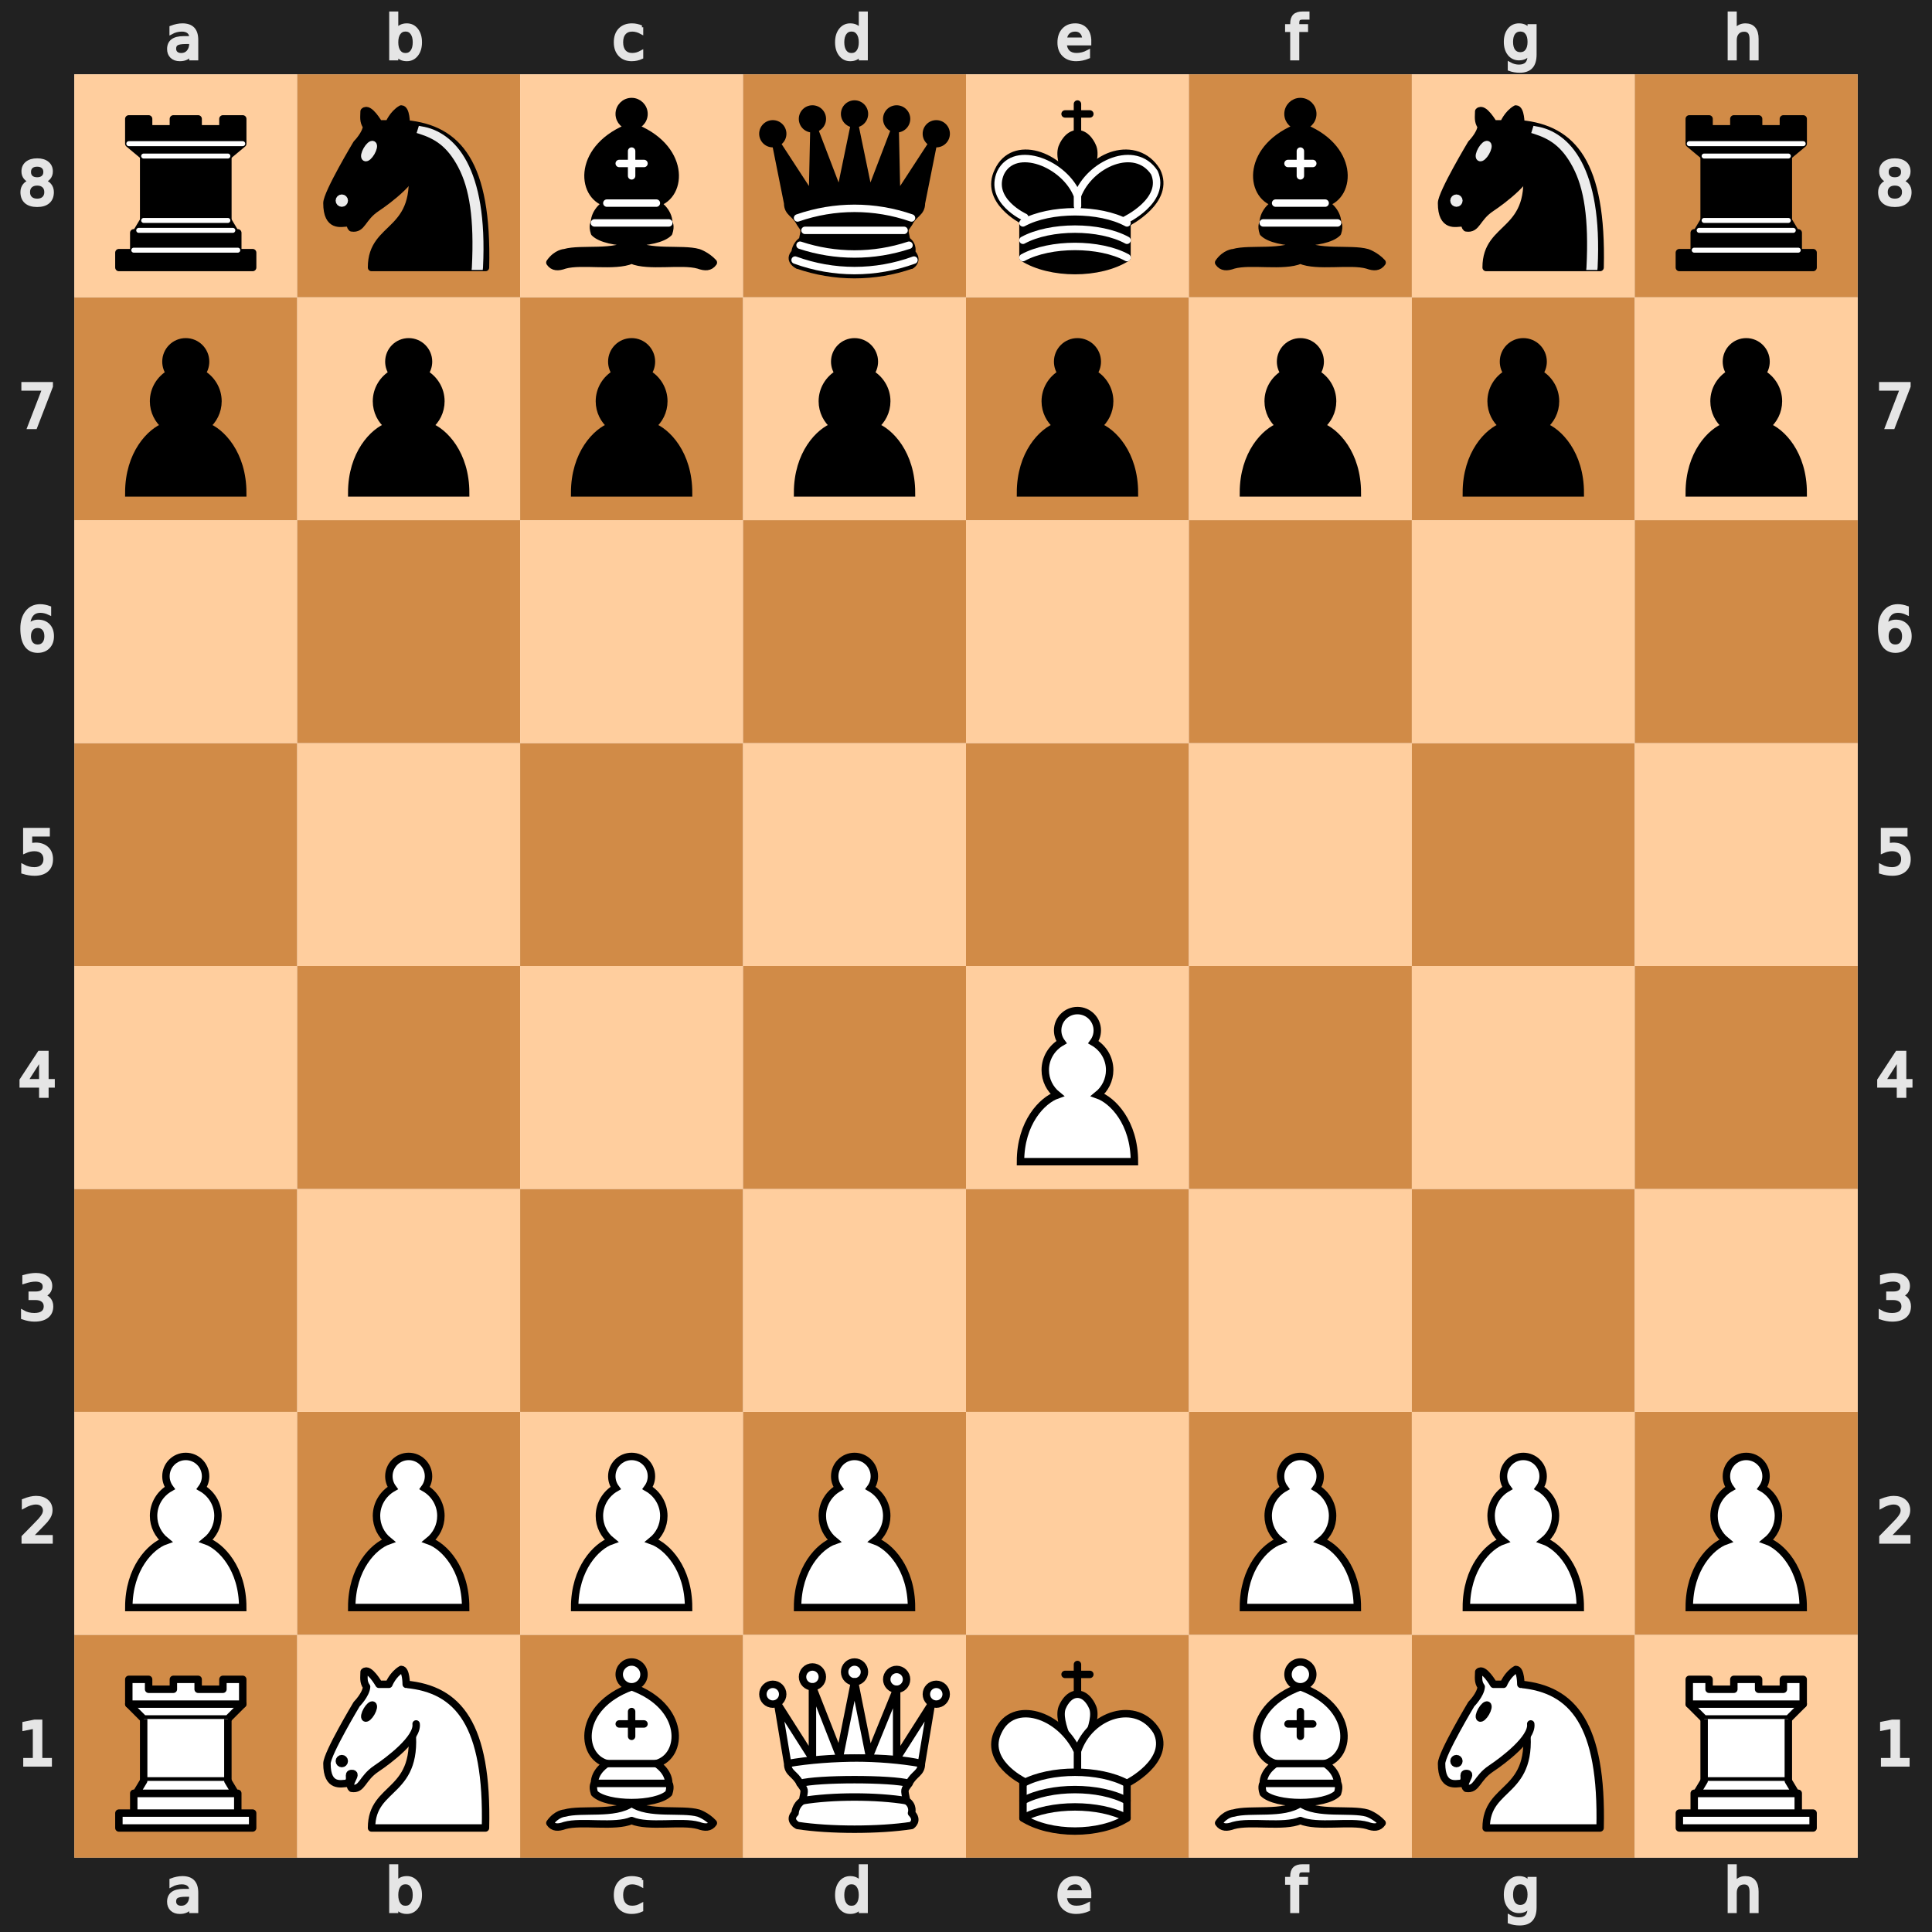
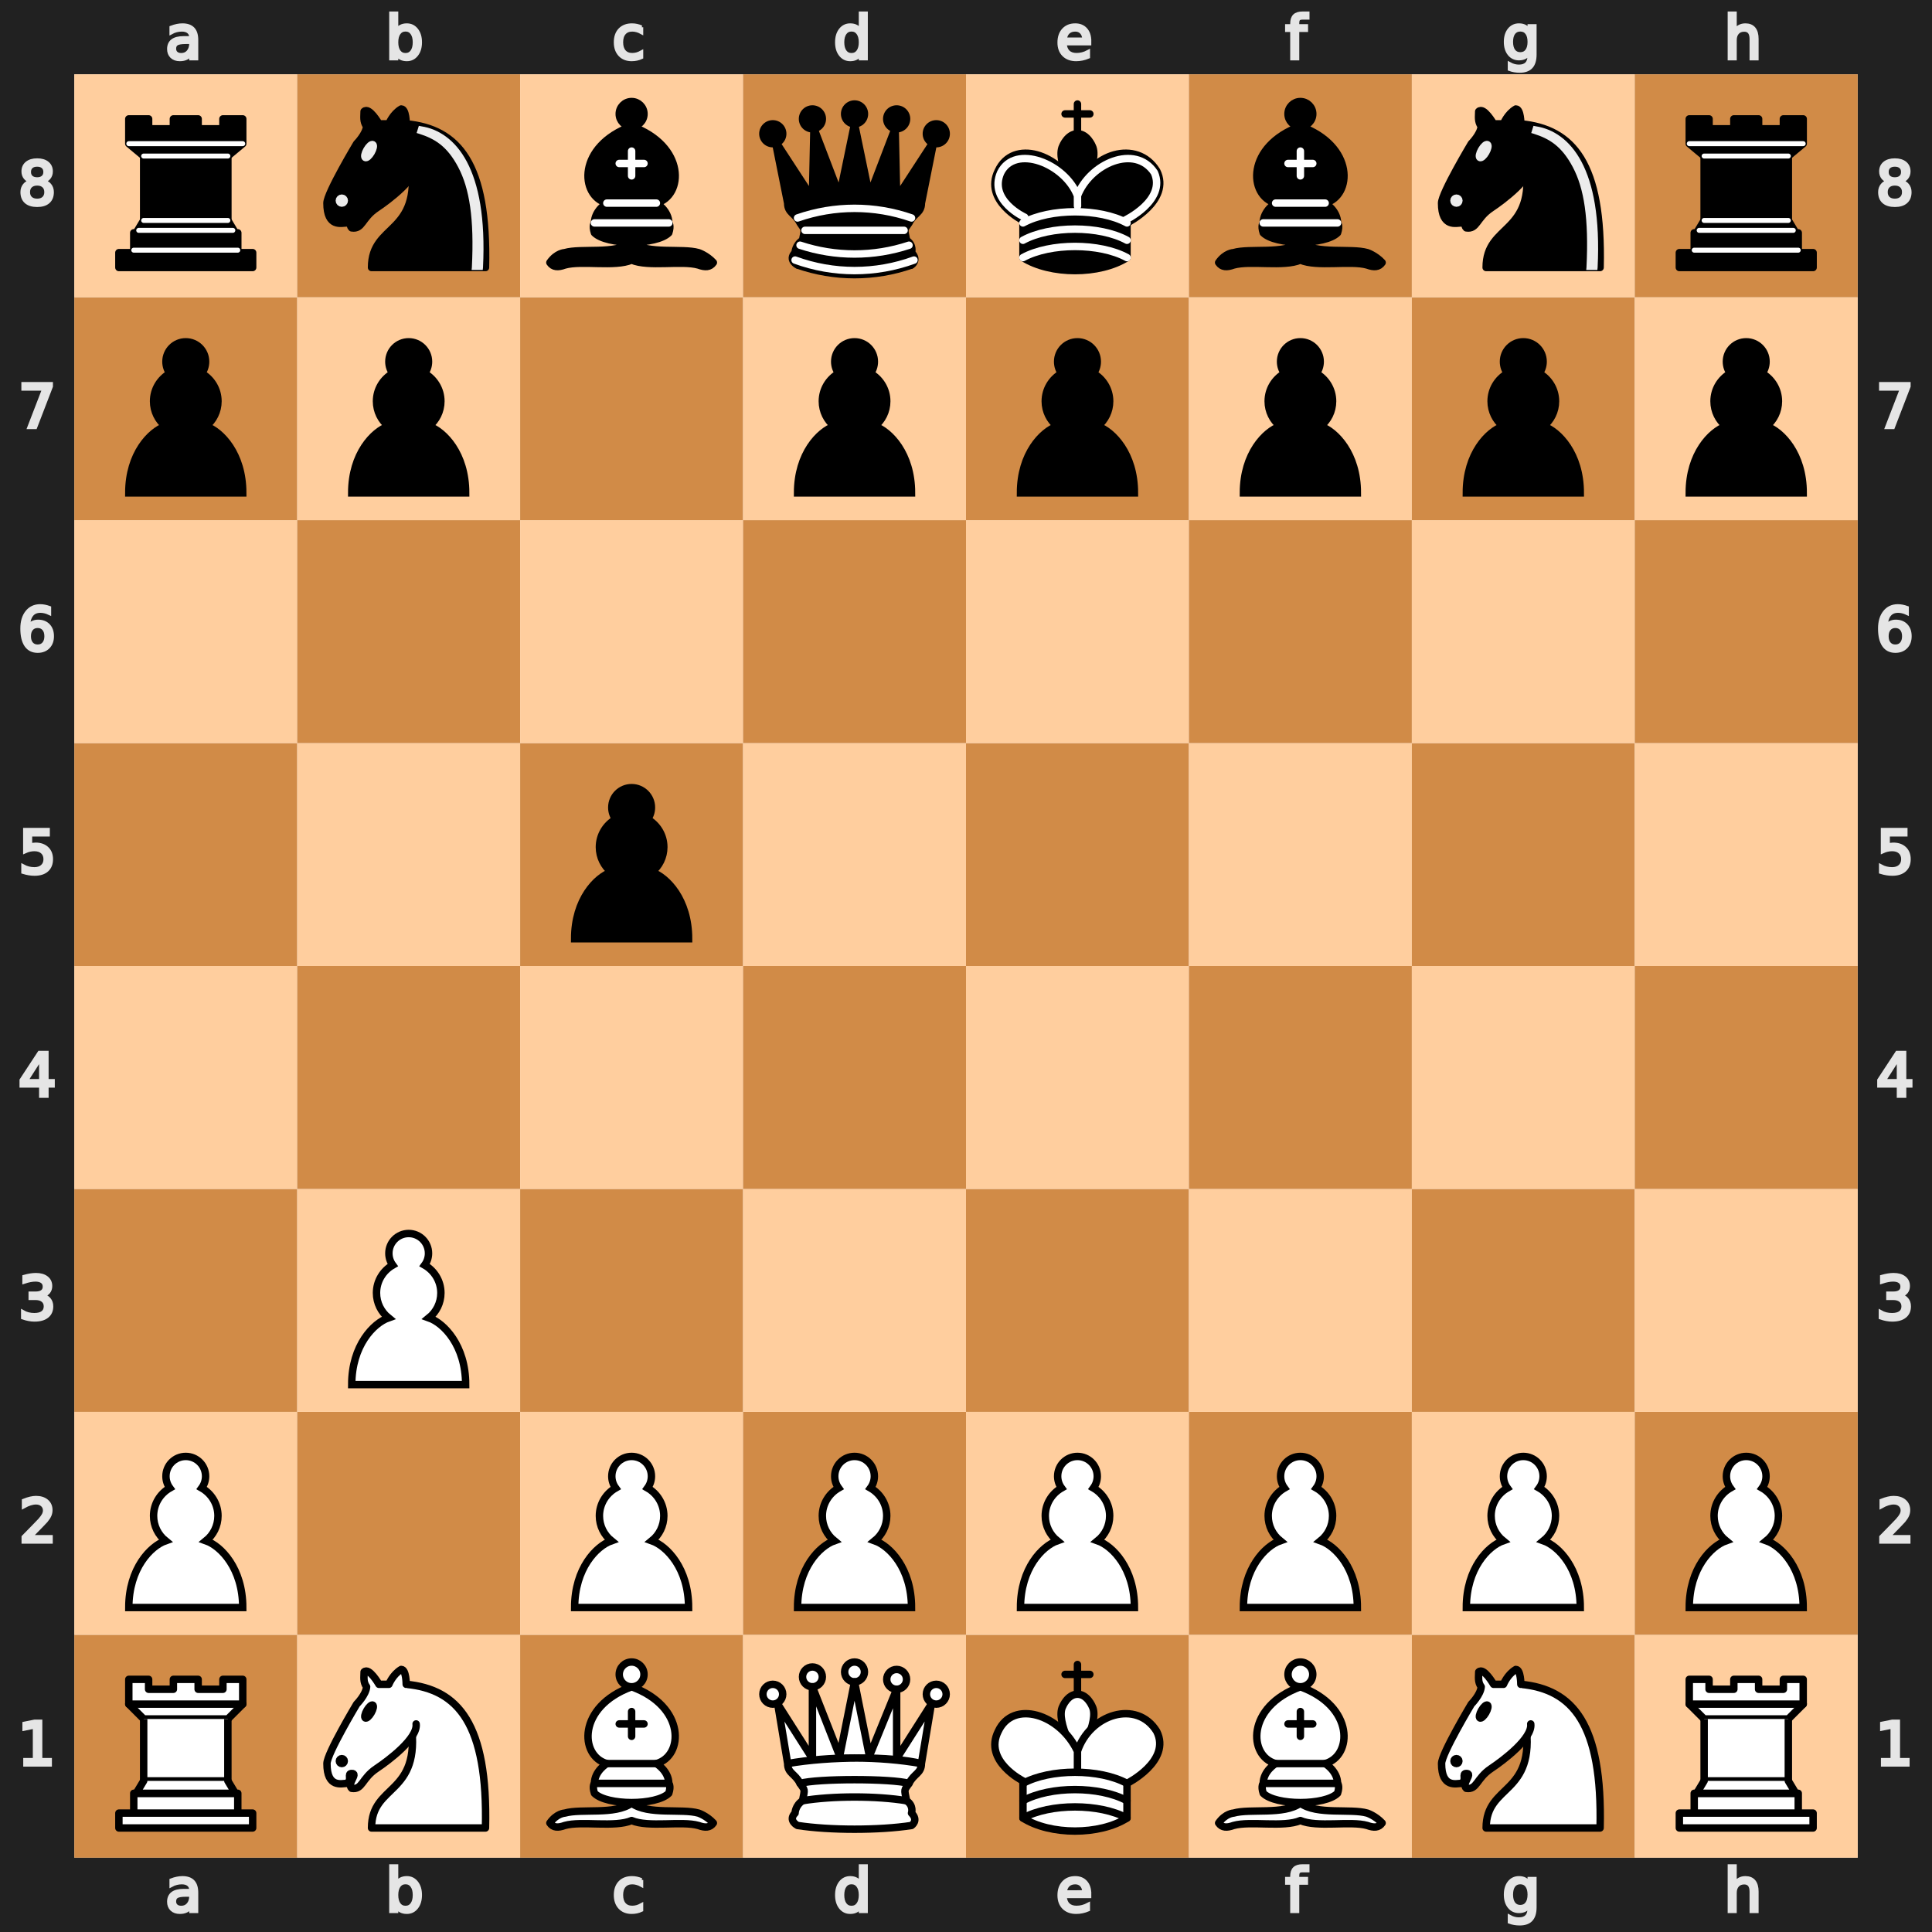
- <svg xmlns="http://www.w3.org/2000/svg" xmlns:xlink="http://www.w3.org/1999/xlink" viewBox="0 0 390 390" width="480" height="480">
+ <svg xmlns="http://www.w3.org/2000/svg" xmlns:xlink="http://www.w3.org/1999/xlink" viewBox="0 0 390 390">
  <defs>
    <g id="white-pawn" class="white pawn">
      <path d="M22.5 9c-2.21 0-4 1.79-4 4 0 .89.29 1.71.78 2.38C17.33 16.5 16 18.59 16 21c0 2.03.94 3.84 2.41 5.03-3 1.06-7.41 5.55-7.41 13.47h23c0-7.92-4.41-12.41-7.41-13.47 1.47-1.19 2.41-3 2.41-5.03 0-2.41-1.33-4.5-3.28-5.62.49-.67.78-1.49.78-2.38 0-2.21-1.79-4-4-4z" fill="#fff" stroke="#000" stroke-width="1.5" stroke-linecap="round" />
    </g>
    <g id="white-knight" class="white knight" fill="none" fill-rule="evenodd" stroke="#000" stroke-width="1.5" stroke-linecap="round" stroke-linejoin="round">
      <path d="M 22,10 C 32.5,11 38.5,18 38,39 L 15,39 C 15,30 25,32.5 23,18" style="fill:#ffffff; stroke:#000000;" />
      <path d="M 24,18 C 24.38,20.91 18.45,25.37 16,27 C 13,29 13.18,31.34 11,31 C 9.958,30.06 12.41,27.96 11,28 C 10,28 11.19,29.23 10,30 C 9,30 5.997,31 6,26 C 6,24 12,14 12,14 C 12,14 13.89,12.1 14,10.5 C 13.27,9.506 13.5,8.5 13.5,7.5 C 14.5,6.5 16.5,10 16.5,10 L 18.5,10 C 18.5,10 19.28,8.008 21,7 C 22,7 22,10 22,10" style="fill:#ffffff; stroke:#000000;" />
      <path d="M 9.5 25.5 A 0.5 0.5 0 1 1 8.5,25.5 A 0.5 0.5 0 1 1 9.5 25.5 z" style="fill:#000000; stroke:#000000;" />
      <path d="M 15 15.5 A 0.5 1.5 0 1 1 14,15.5 A 0.5 1.5 0 1 1 15 15.5 z" transform="matrix(0.866,0.5,-0.5,0.866,9.693,-5.173)" style="fill:#000000; stroke:#000000;" />
    </g>
    <g id="white-bishop" class="white bishop" fill="none" fill-rule="evenodd" stroke="#000" stroke-width="1.5" stroke-linecap="round" stroke-linejoin="round">
      <g fill="#fff" stroke-linecap="butt">
        <path d="M9 36c3.39-.97 10.11.43 13.5-2 3.39 2.43 10.11 1.03 13.5 2 0 0 1.65.54 3 2-.68.97-1.65.99-3 .5-3.39-.97-10.11.46-13.5-1-3.39 1.46-10.11.03-13.5 1-1.354.49-2.323.47-3-.5 1.354-1.94 3-2 3-2zM15 32c2.5 2.5 12.5 2.5 15 0 .5-1.5 0-2 0-2 0-2.5-2.5-4-2.5-4 5.5-1.5 6-11.5-5-15.5-11 4-10.5 14-5 15.5 0 0-2.5 1.5-2.5 4 0 0-.5.5 0 2zM25 8a2.5 2.5 0 1 1-5 0 2.5 2.5 0 1 1 5 0z" />
      </g>
      <path d="M17.5 26h10M15 30h15m-7.5-14.5v5M20 18h5" stroke-linejoin="miter" />
    </g>
    <g id="white-rook" class="white rook" fill="#fff" fill-rule="evenodd" stroke="#000" stroke-width="1.5" stroke-linecap="round" stroke-linejoin="round">
      <path d="M9 39h27v-3H9v3zM12 36v-4h21v4H12zM11 14V9h4v2h5V9h5v2h5V9h4v5" stroke-linecap="butt" />
      <path d="M34 14l-3 3H14l-3-3" />
      <path d="M31 17v12.5H14V17" stroke-linecap="butt" stroke-linejoin="miter" />
      <path d="M31 29.5l1.5 2.5h-20l1.5-2.5" />
      <path d="M11 14h23" fill="none" stroke-linejoin="miter" />
    </g>
    <g id="white-queen" class="white queen" fill="#fff" fill-rule="evenodd" stroke="#000" stroke-width="1.5" stroke-linecap="round" stroke-linejoin="round">
      <path d="M8 12a2 2 0 1 1-4 0 2 2 0 1 1 4 0zM24.5 7.5a2 2 0 1 1-4 0 2 2 0 1 1 4 0zM41 12a2 2 0 1 1-4 0 2 2 0 1 1 4 0zM16 8.5a2 2 0 1 1-4 0 2 2 0 1 1 4 0zM33 9a2 2 0 1 1-4 0 2 2 0 1 1 4 0z" />
      <path d="M9 26c8.5-1.5 21-1.5 27 0l2-12-7 11V11l-5.5 13.5-3-15-3 15-5.5-14V25L7 14l2 12zM9 26c0 2 1.5 2 2.5 4 1 1.5 1 1 .5 3.5-1.5 1-1.5 2.5-1.5 2.5-1.5 1.5.5 2.5.5 2.5 6.5 1 16.5 1 23 0 0 0 1.5-1 0-2.5 0 0 .5-1.5-1-2.5-.5-2.5-.5-2 .5-3.5 1-2 2.5-2 2.5-4-8.5-1.5-18.5-1.5-27 0z" stroke-linecap="butt" />
      <path d="M11.5 30c3.5-1 18.5-1 22 0M12 33.5c6-1 15-1 21 0" fill="none" />
    </g>
    <g id="white-king" class="white king" fill="none" fill-rule="evenodd" stroke="#000" stroke-width="1.5" stroke-linecap="round" stroke-linejoin="round">
      <path d="M22.5 11.63V6M20 8h5" stroke-linejoin="miter" />
      <path d="M22.5 25s4.5-7.5 3-10.5c0 0-1-2.5-3-2.5s-3 2.5-3 2.5c-1.5 3 3 10.5 3 10.5" fill="#fff" stroke-linecap="butt" stroke-linejoin="miter" />
      <path d="M11.5 37c5.5 3.5 15.5 3.5 21 0v-7s9-4.5 6-10.5c-4-6.5-13.5-3.5-16 4V27v-3.5c-3.5-7.5-13-10.5-16-4-3 6 5 10 5 10V37z" fill="#fff" />
      <path d="M11.5 30c5.5-3 15.5-3 21 0m-21 3.5c5.5-3 15.5-3 21 0m-21 3.5c5.5-3 15.5-3 21 0" />
    </g>
    <g id="black-pawn" class="black pawn">
      <path d="M22.5 9c-2.21 0-4 1.79-4 4 0 .89.29 1.71.78 2.38C17.33 16.5 16 18.59 16 21c0 2.03.94 3.84 2.41 5.03-3 1.06-7.41 5.55-7.41 13.47h23c0-7.92-4.41-12.41-7.41-13.47 1.47-1.19 2.41-3 2.41-5.03 0-2.41-1.33-4.5-3.28-5.62.49-.67.78-1.49.78-2.38 0-2.21-1.79-4-4-4z" fill="#000" stroke="#000" stroke-width="1.5" stroke-linecap="round" />
    </g>
    <g id="black-knight" class="black knight" fill="none" fill-rule="evenodd" stroke="#000" stroke-width="1.5" stroke-linecap="round" stroke-linejoin="round">
      <path d="M 22,10 C 32.5,11 38.5,18 38,39 L 15,39 C 15,30 25,32.5 23,18" style="fill:#000000; stroke:#000000;" />
      <path d="M 24,18 C 24.38,20.91 18.45,25.37 16,27 C 13,29 13.18,31.34 11,31 C 9.958,30.06 12.41,27.96 11,28 C 10,28 11.19,29.23 10,30 C 9,30 5.997,31 6,26 C 6,24 12,14 12,14 C 12,14 13.89,12.1 14,10.5 C 13.27,9.506 13.5,8.5 13.5,7.5 C 14.5,6.5 16.5,10 16.5,10 L 18.5,10 C 18.5,10 19.28,8.008 21,7 C 22,7 22,10 22,10" style="fill:#000000; stroke:#000000;" />
      <path d="M 9.5 25.5 A 0.5 0.5 0 1 1 8.5,25.5 A 0.5 0.5 0 1 1 9.5 25.5 z" style="fill:#ececec; stroke:#ececec;" />
      <path d="M 15 15.5 A 0.5 1.5 0 1 1 14,15.5 A 0.5 1.5 0 1 1 15 15.5 z" transform="matrix(0.866,0.5,-0.5,0.866,9.693,-5.173)" style="fill:#ececec; stroke:#ececec;" />
      <path d="M 24.55,10.4 L 24.1,11.85 L 24.6,12 C 27.75,13 30.25,14.49 32.5,18.75 C 34.75,23.01 35.75,29.06 35.25,39 L 35.2,39.5 L 37.45,39.5 L 37.5,39 C 38,28.94 36.62,22.15 34.25,17.66 C 31.88,13.17 28.46,11.02 25.06,10.5 L 24.55,10.4 z " style="fill:#ececec; stroke:none;" />
    </g>
    <g id="black-bishop" class="black bishop" fill="none" fill-rule="evenodd" stroke="#000" stroke-width="1.5" stroke-linecap="round" stroke-linejoin="round">
      <path d="M9 36c3.39-.97 10.11.43 13.5-2 3.39 2.43 10.11 1.03 13.5 2 0 0 1.65.54 3 2-.68.97-1.65.99-3 .5-3.39-.97-10.11.46-13.5-1-3.39 1.46-10.11.03-13.5 1-1.354.49-2.323.47-3-.5 1.354-1.94 3-2 3-2zm6-4c2.5 2.5 12.5 2.5 15 0 .5-1.5 0-2 0-2 0-2.5-2.5-4-2.5-4 5.5-1.5 6-11.5-5-15.5-11 4-10.5 14-5 15.5 0 0-2.5 1.5-2.5 4 0 0-.5.5 0 2zM25 8a2.5 2.5 0 1 1-5 0 2.5 2.5 0 1 1 5 0z" fill="#000" stroke-linecap="butt" />
      <path d="M17.5 26h10M15 30h15m-7.5-14.5v5M20 18h5" stroke="#fff" stroke-linejoin="miter" />
    </g>
    <g id="black-rook" class="black rook" fill="#000" fill-rule="evenodd" stroke="#000" stroke-width="1.5" stroke-linecap="round" stroke-linejoin="round">
      <path d="M9 39h27v-3H9v3zM12.5 32l1.5-2.5h17l1.5 2.5h-20zM12 36v-4h21v4H12z" stroke-linecap="butt" />
      <path d="M14 29.5v-13h17v13H14z" stroke-linecap="butt" stroke-linejoin="miter" />
      <path d="M14 16.5L11 14h23l-3 2.5H14zM11 14V9h4v2h5V9h5v2h5V9h4v5H11z" stroke-linecap="butt" />
      <path d="M12 35.5h21M13 31.5h19M14 29.5h17M14 16.5h17M11 14h23" fill="none" stroke="#fff" stroke-width="1" stroke-linejoin="miter" />
    </g>
    <g id="black-queen" class="black queen" fill="#000" fill-rule="evenodd" stroke="#000" stroke-width="1.5" stroke-linecap="round" stroke-linejoin="round">
      <g fill="#000" stroke="none">
        <circle cx="6" cy="12" r="2.75" />
        <circle cx="14" cy="9" r="2.75" />
        <circle cx="22.5" cy="8" r="2.75" />
        <circle cx="31" cy="9" r="2.75" />
        <circle cx="39" cy="12" r="2.75" />
      </g>
      <path d="M9 26c8.5-1.5 21-1.5 27 0l2.5-12.5L31 25l-.3-14.1-5.2 13.6-3-14.5-3 14.5-5.2-13.6L14 25 6.5 13.5 9 26zM9 26c0 2 1.5 2 2.5 4 1 1.5 1 1 .5 3.5-1.5 1-1.5 2.5-1.5 2.5-1.5 1.5.5 2.5.5 2.5 6.5 1 16.5 1 23 0 0 0 1.5-1 0-2.5 0 0 .5-1.5-1-2.5-.5-2.5-.5-2 .5-3.5 1-2 2.5-2 2.5-4-8.5-1.5-18.5-1.5-27 0z" stroke-linecap="butt" />
      <path d="M11 38.5a35 35 1 0 0 23 0" fill="none" stroke-linecap="butt" />
      <path d="M11 29a35 35 1 0 1 23 0M12.5 31.5h20M11.5 34.5a35 35 1 0 0 22 0M10.5 37.5a35 35 1 0 0 24 0" fill="none" stroke="#fff" />
    </g>
    <g id="black-king" class="black king" fill="none" fill-rule="evenodd" stroke="#000" stroke-width="1.5" stroke-linecap="round" stroke-linejoin="round">
      <path d="M22.5 11.63V6" stroke-linejoin="miter" />
      <path d="M22.5 25s4.5-7.5 3-10.5c0 0-1-2.5-3-2.5s-3 2.5-3 2.5c-1.5 3 3 10.5 3 10.5" fill="#000" stroke-linecap="butt" stroke-linejoin="miter" />
      <path d="M11.5 37c5.5 3.5 15.5 3.5 21 0v-7s9-4.5 6-10.5c-4-6.5-13.5-3.5-16 4V27v-3.5c-3.5-7.5-13-10.5-16-4-3 6 5 10 5 10V37z" fill="#000" />
      <path d="M20 8h5" stroke-linejoin="miter" />
      <path d="M32 29.5s8.5-4 6.03-9.65C34.15 14 25 18 22.5 24.5l.01 2.1-.01-2.1C20 18 9.906 14 6.997 19.85c-2.497 5.65 4.853 9 4.853 9M11.5 30c5.5-3 15.5-3 21 0m-21 3.5c5.5-3 15.5-3 21 0m-21 3.5c5.5-3 15.5-3 21 0" stroke="#fff" />
    </g>
  </defs>
  <rect x="7.5" y="7.5" width="375" height="375" fill="none" stroke="#212121" stroke-width="15" />
  <g transform="translate(20, 1) scale(0.75, 0.75)" fill="#e5e5e5" stroke="#e5e5e5">
    <path d="M23.328 10.016q-1.742 0-2.414.398-.672.398-.672 1.36 0 .765.5 1.218.508.445 1.375.445 1.196 0 1.914-.843.727-.852.727-2.258v-.32zm2.867-.594v4.992h-1.437v-1.328q-.492.797-1.227 1.18-.734.375-1.797.375-1.343 0-2.14-.75-.79-.758-.79-2.024 0-1.476.985-2.226.992-.75 2.953-.75h2.016V8.75q0-.992-.656-1.531-.649-.547-1.829-.547-.75 0-1.46.18-.711.18-1.368.539V6.062q.79-.304 1.532-.453.742-.156 1.445-.156 1.898 0 2.836.984.937.985.937 2.985z" />
  </g>
  <g transform="translate(20, 375) scale(0.75, 0.75)" fill="#e5e5e5" stroke="#e5e5e5">
    <path d="M23.328 10.016q-1.742 0-2.414.398-.672.398-.672 1.36 0 .765.5 1.218.508.445 1.375.445 1.196 0 1.914-.843.727-.852.727-2.258v-.32zm2.867-.594v4.992h-1.437v-1.328q-.492.797-1.227 1.18-.734.375-1.797.375-1.343 0-2.14-.75-.79-.758-.79-2.024 0-1.476.985-2.226.992-.75 2.953-.75h2.016V8.75q0-.992-.656-1.531-.649-.547-1.829-.547-.75 0-1.46.18-.711.18-1.368.539V6.062q.79-.304 1.532-.453.742-.156 1.445-.156 1.898 0 2.836.984.937.985.937 2.985z" />
  </g>
  <g transform="translate(65, 1) scale(0.75, 0.75)" fill="#e5e5e5" stroke="#e5e5e5">
    <path d="M24.922 10.047q0-1.586-.656-2.485-.649-.906-1.79-.906-1.14 0-1.796.906-.649.899-.649 2.485 0 1.586.649 2.492.656.898 1.797.898 1.14 0 1.789-.898.656-.906.656-2.492zm-4.89-3.055q.452-.781 1.14-1.156.695-.383 1.656-.383 1.594 0 2.586 1.266 1 1.265 1 3.328 0 2.062-1 3.328-.992 1.266-2.586 1.266-.96 0-1.656-.375-.688-.383-1.14-1.164v1.312h-1.446V2.258h1.445z" />
  </g>
  <g transform="translate(65, 375) scale(0.75, 0.75)" fill="#e5e5e5" stroke="#e5e5e5">
    <path d="M24.922 10.047q0-1.586-.656-2.485-.649-.906-1.79-.906-1.14 0-1.796.906-.649.899-.649 2.485 0 1.586.649 2.492.656.898 1.797.898 1.14 0 1.789-.898.656-.906.656-2.492zm-4.89-3.055q.452-.781 1.14-1.156.695-.383 1.656-.383 1.594 0 2.586 1.266 1 1.265 1 3.328 0 2.062-1 3.328-.992 1.266-2.586 1.266-.96 0-1.656-.375-.688-.383-1.14-1.164v1.312h-1.446V2.258h1.445z" />
  </g>
  <g transform="translate(110, 1) scale(0.75, 0.75)" fill="#e5e5e5" stroke="#e5e5e5">
    <path d="M25.96 6v1.344q-.608-.336-1.226-.5-.609-.172-1.234-.172-1.398 0-2.172.89-.773.883-.773 2.485 0 1.601.773 2.492.774.883 2.172.883.625 0 1.234-.164.618-.172 1.227-.508v1.328q-.602.281-1.25.422-.64.14-1.367.14-1.977 0-3.14-1.242-1.165-1.242-1.165-3.351 0-2.14 1.172-3.367 1.18-1.227 3.227-1.227.664 0 1.296.14.633.134 1.227.407z" />
  </g>
  <g transform="translate(110, 375) scale(0.75, 0.75)" fill="#e5e5e5" stroke="#e5e5e5">
    <path d="M25.96 6v1.344q-.608-.336-1.226-.5-.609-.172-1.234-.172-1.398 0-2.172.89-.773.883-.773 2.485 0 1.601.773 2.492.774.883 2.172.883.625 0 1.234-.164.618-.172 1.227-.508v1.328q-.602.281-1.25.422-.64.14-1.367.14-1.977 0-3.14-1.242-1.165-1.242-1.165-3.351 0-2.14 1.172-3.367 1.18-1.227 3.227-1.227.664 0 1.296.14.633.134 1.227.407z" />
  </g>
  <g transform="translate(155, 1) scale(0.75, 0.75)" fill="#e5e5e5" stroke="#e5e5e5">
    <path d="M24.973 6.992V2.258h1.437v12.156h-1.437v-1.312q-.453.78-1.149 1.164-.687.375-1.656.375-1.586 0-2.586-1.266-.992-1.266-.992-3.328 0-2.063.992-3.328 1-1.266 2.586-1.266.969 0 1.656.383.696.375 1.149 1.156zm-4.899 3.055q0 1.586.649 2.492.656.898 1.797.898 1.14 0 1.796-.898.657-.906.657-2.492 0-1.586-.657-2.485-.656-.906-1.796-.906-1.141 0-1.797.906-.649.899-.649 2.485z" />
  </g>
  <g transform="translate(155, 375) scale(0.75, 0.75)" fill="#e5e5e5" stroke="#e5e5e5">
    <path d="M24.973 6.992V2.258h1.437v12.156h-1.437v-1.312q-.453.78-1.149 1.164-.687.375-1.656.375-1.586 0-2.586-1.266-.992-1.266-.992-3.328 0-2.063.992-3.328 1-1.266 2.586-1.266.969 0 1.656.383.696.375 1.149 1.156zm-4.899 3.055q0 1.586.649 2.492.656.898 1.797.898 1.14 0 1.796-.898.657-.906.657-2.492 0-1.586-.657-2.485-.656-.906-1.796-.906-1.141 0-1.797.906-.649.899-.649 2.485z" />
  </g>
  <g transform="translate(200, 1) scale(0.75, 0.75)" fill="#e5e5e5" stroke="#e5e5e5">
    <path d="M26.555 9.68v.703h-6.61q.094 1.484.89 2.265.806.774 2.235.774.828 0 1.602-.203.781-.203 1.547-.61v1.36q-.774.328-1.586.5-.813.172-1.649.172-2.093 0-3.32-1.22-1.219-1.218-1.219-3.296 0-2.148 1.157-3.406 1.164-1.266 3.132-1.266 1.766 0 2.79 1.14 1.03 1.134 1.03 3.087zm-1.438-.422q-.015-1.18-.664-1.883-.64-.703-1.703-.703-1.203 0-1.93.68-.718.68-.828 1.914z" />
  </g>
  <g transform="translate(200, 375) scale(0.75, 0.75)" fill="#e5e5e5" stroke="#e5e5e5">
    <path d="M26.555 9.68v.703h-6.61q.094 1.484.89 2.265.806.774 2.235.774.828 0 1.602-.203.781-.203 1.547-.61v1.36q-.774.328-1.586.5-.813.172-1.649.172-2.093 0-3.32-1.22-1.219-1.218-1.219-3.296 0-2.148 1.157-3.406 1.164-1.266 3.132-1.266 1.766 0 2.79 1.14 1.03 1.134 1.03 3.087zm-1.438-.422q-.015-1.18-.664-1.883-.64-.703-1.703-.703-1.203 0-1.93.68-.718.68-.828 1.914z" />
  </g>
  <g transform="translate(245, 1) scale(0.75, 0.75)" fill="#e5e5e5" stroke="#e5e5e5">
    <path d="M25.285 2.258v1.195H23.91q-.773 0-1.078.313-.297.312-.297 1.125v.773h2.367v1.117h-2.367v7.633H21.09V6.781h-1.375V5.664h1.375v-.61q0-1.46.68-2.124.68-.672 2.156-.672z" />
  </g>
  <g transform="translate(245, 375) scale(0.75, 0.75)" fill="#e5e5e5" stroke="#e5e5e5">
    <path d="M25.285 2.258v1.195H23.91q-.773 0-1.078.313-.297.312-.297 1.125v.773h2.367v1.117h-2.367v7.633H21.09V6.781h-1.375V5.664h1.375v-.61q0-1.46.68-2.124.68-.672 2.156-.672z" />
  </g>
  <g transform="translate(290, 1) scale(0.75, 0.75)" fill="#e5e5e5" stroke="#e5e5e5">
    <path d="M24.973 9.937q0-1.562-.649-2.421-.64-.86-1.804-.86-1.157 0-1.805.86-.64.859-.64 2.421 0 1.555.64 2.415.648.859 1.805.859 1.164 0 1.804-.86.649-.859.649-2.414zm1.437 3.391q0 2.234-.992 3.32-.992 1.094-3.04 1.094-.757 0-1.429-.117-.672-.11-1.304-.344v-1.398q.632.344 1.25.508.617.164 1.257.164 1.414 0 2.118-.743.703-.734.703-2.226v-.711q-.446.773-1.141 1.156-.695.383-1.664.383-1.61 0-2.594-1.227-.984-1.226-.984-3.25 0-2.03.984-3.257.985-1.227 2.594-1.227.969 0 1.664.383t1.14 1.156V5.664h1.438z" />
  </g>
  <g transform="translate(290, 375) scale(0.75, 0.75)" fill="#e5e5e5" stroke="#e5e5e5">
    <path d="M24.973 9.937q0-1.562-.649-2.421-.64-.86-1.804-.86-1.157 0-1.805.86-.64.859-.64 2.421 0 1.555.64 2.415.648.859 1.805.859 1.164 0 1.804-.86.649-.859.649-2.414zm1.437 3.391q0 2.234-.992 3.32-.992 1.094-3.04 1.094-.757 0-1.429-.117-.672-.11-1.304-.344v-1.398q.632.344 1.25.508.617.164 1.257.164 1.414 0 2.118-.743.703-.734.703-2.226v-.711q-.446.773-1.141 1.156-.695.383-1.664.383-1.61 0-2.594-1.227-.984-1.226-.984-3.25 0-2.03.984-3.257.985-1.227 2.594-1.227.969 0 1.664.383t1.14 1.156V5.664h1.438z" />
  </g>
  <g transform="translate(335, 1) scale(0.75, 0.75)" fill="#e5e5e5" stroke="#e5e5e5">
    <path d="M26.164 9.133v5.281h-1.437V9.18q0-1.243-.485-1.86-.484-.617-1.453-.617-1.164 0-1.836.742-.672.742-.672 2.024v4.945h-1.445V2.258h1.445v4.765q.516-.789 1.211-1.18.703-.39 1.617-.39 1.508 0 2.282.938.773.93.773 2.742z" />
  </g>
  <g transform="translate(335, 375) scale(0.75, 0.75)" fill="#e5e5e5" stroke="#e5e5e5">
    <path d="M26.164 9.133v5.281h-1.437V9.18q0-1.243-.485-1.86-.484-.617-1.453-.617-1.164 0-1.836.742-.672.742-.672 2.024v4.945h-1.445V2.258h1.445v4.765q.516-.789 1.211-1.18.703-.39 1.617-.39 1.508 0 2.282.938.773.93.773 2.742z" />
  </g>
  <g transform="translate(0, 335) scale(0.75, 0.75)" fill="#e5e5e5" stroke="#e5e5e5">
    <path d="M6.754 26.996h2.578v-8.898l-2.805.562v-1.437l2.79-.563h1.578v10.336h2.578v1.328h-6.72z" />
  </g>
  <g transform="translate(375, 335) scale(0.75, 0.75)" fill="#e5e5e5" stroke="#e5e5e5">
    <path d="M6.754 26.996h2.578v-8.898l-2.805.562v-1.437l2.79-.563h1.578v10.336h2.578v1.328h-6.72z" />
  </g>
  <g transform="translate(0, 290) scale(0.75, 0.75)" fill="#e5e5e5" stroke="#e5e5e5">
    <path d="M8.195 26.996h5.508v1.328H6.297v-1.328q.898-.93 2.445-2.492 1.555-1.57 1.953-2.024.758-.851 1.055-1.437.305-.594.305-1.164 0-.93-.657-1.516-.648-.586-1.695-.586-.742 0-1.57.258-.82.258-1.758.781v-1.593q.953-.383 1.781-.578.828-.196 1.516-.196 1.812 0 2.89.906 1.079.907 1.079 2.422 0 .72-.274 1.368-.265.64-.976 1.515-.196.227-1.243 1.313-1.046 1.078-2.953 3.023z" />
  </g>
  <g transform="translate(375, 290) scale(0.75, 0.75)" fill="#e5e5e5" stroke="#e5e5e5">
    <path d="M8.195 26.996h5.508v1.328H6.297v-1.328q.898-.93 2.445-2.492 1.555-1.57 1.953-2.024.758-.851 1.055-1.437.305-.594.305-1.164 0-.93-.657-1.516-.648-.586-1.695-.586-.742 0-1.57.258-.82.258-1.758.781v-1.593q.953-.383 1.781-.578.828-.196 1.516-.196 1.812 0 2.89.906 1.079.907 1.079 2.422 0 .72-.274 1.368-.265.64-.976 1.515-.196.227-1.243 1.313-1.046 1.078-2.953 3.023z" />
  </g>
  <g transform="translate(0, 245) scale(0.75, 0.75)" fill="#e5e5e5" stroke="#e5e5e5">
    <path d="M11.434 22.035q1.132.242 1.765 1.008.64.766.64 1.89 0 1.727-1.187 2.672-1.187.946-3.375.946-.734 0-1.515-.149-.774-.14-1.602-.43V26.45q.656.383 1.438.578.78.196 1.632.196 1.485 0 2.258-.586.782-.586.782-1.703 0-1.032-.727-1.61-.719-.586-2.008-.586h-1.36v-1.297h1.423q1.164 0 1.78-.46.618-.47.618-1.344 0-.899-.64-1.375-.633-.485-1.82-.485-.65 0-1.391.141-.743.14-1.633.437V16.95q.898-.25 1.68-.375.788-.125 1.484-.125 1.797 0 2.844.82 1.046.813 1.046 2.204 0 .968-.554 1.64-.555.664-1.578.922z" />
  </g>
  <g transform="translate(375, 245) scale(0.75, 0.75)" fill="#e5e5e5" stroke="#e5e5e5">
    <path d="M11.434 22.035q1.132.242 1.765 1.008.64.766.64 1.89 0 1.727-1.187 2.672-1.187.946-3.375.946-.734 0-1.515-.149-.774-.14-1.602-.43V26.45q.656.383 1.438.578.78.196 1.632.196 1.485 0 2.258-.586.782-.586.782-1.703 0-1.032-.727-1.61-.719-.586-2.008-.586h-1.36v-1.297h1.423q1.164 0 1.78-.46.618-.47.618-1.344 0-.899-.64-1.375-.633-.485-1.82-.485-.65 0-1.391.141-.743.14-1.633.437V16.95q.898-.25 1.68-.375.788-.125 1.484-.125 1.797 0 2.844.82 1.046.813 1.046 2.204 0 .968-.554 1.64-.555.664-1.578.922z" />
  </g>
  <g transform="translate(0, 200) scale(0.75, 0.75)" fill="#e5e5e5" stroke="#e5e5e5">
    <path d="M11.016 18.035L7.03 24.262h3.985zm-.414-1.375h1.984v7.602h1.664v1.312h-1.664v2.75h-1.57v-2.75H5.75v-1.523z" />
  </g>
  <g transform="translate(375, 200) scale(0.75, 0.75)" fill="#e5e5e5" stroke="#e5e5e5">
    <path d="M11.016 18.035L7.03 24.262h3.985zm-.414-1.375h1.984v7.602h1.664v1.312h-1.664v2.75h-1.57v-2.75H5.75v-1.523z" />
  </g>
  <g transform="translate(0, 155) scale(0.75, 0.75)" fill="#e5e5e5" stroke="#e5e5e5">
    <path d="M6.719 16.66h6.195v1.328h-4.75v2.86q.344-.118.688-.172.343-.063.687-.063 1.953 0 3.094 1.07 1.14 1.07 1.14 2.899 0 1.883-1.171 2.93-1.172 1.039-3.305 1.039-.735 0-1.5-.125-.758-.125-1.57-.375v-1.586q.703.383 1.453.57.75.188 1.586.188 1.351 0 2.14-.711.79-.711.79-1.93 0-1.219-.79-1.93-.789-.71-2.14-.71-.633 0-1.266.14-.625.14-1.281.438z" />
  </g>
  <g transform="translate(375, 155) scale(0.75, 0.75)" fill="#e5e5e5" stroke="#e5e5e5">
    <path d="M6.719 16.66h6.195v1.328h-4.75v2.86q.344-.118.688-.172.343-.063.687-.063 1.953 0 3.094 1.07 1.14 1.07 1.14 2.899 0 1.883-1.171 2.93-1.172 1.039-3.305 1.039-.735 0-1.5-.125-.758-.125-1.57-.375v-1.586q.703.383 1.453.57.75.188 1.586.188 1.351 0 2.14-.711.79-.711.79-1.93 0-1.219-.79-1.93-.789-.71-2.14-.71-.633 0-1.266.14-.625.14-1.281.438z" />
  </g>
  <g transform="translate(0, 110) scale(0.75, 0.75)" fill="#e5e5e5" stroke="#e5e5e5">
    <path d="M10.137 21.863q-1.063 0-1.688.727-.617.726-.617 1.992 0 1.258.617 1.992.625.727 1.688.727 1.062 0 1.68-.727.624-.734.624-1.992 0-1.266-.625-1.992-.617-.727-1.68-.727zm3.133-4.945v1.437q-.594-.28-1.204-.43-.601-.148-1.195-.148-1.562 0-2.39 1.055-.82 1.055-.938 3.188.46-.68 1.156-1.04.696-.367 1.531-.367 1.758 0 2.774 1.07 1.023 1.063 1.023 2.899 0 1.797-1.062 2.883-1.063 1.086-2.828 1.086-2.024 0-3.094-1.547-1.07-1.555-1.07-4.5 0-2.766 1.312-4.406 1.313-1.649 3.524-1.649.593 0 1.195.117.61.118 1.266.352z" />
  </g>
  <g transform="translate(375, 110) scale(0.75, 0.75)" fill="#e5e5e5" stroke="#e5e5e5">
    <path d="M10.137 21.863q-1.063 0-1.688.727-.617.726-.617 1.992 0 1.258.617 1.992.625.727 1.688.727 1.062 0 1.68-.727.624-.734.624-1.992 0-1.266-.625-1.992-.617-.727-1.68-.727zm3.133-4.945v1.437q-.594-.28-1.204-.43-.601-.148-1.195-.148-1.562 0-2.39 1.055-.82 1.055-.938 3.188.46-.68 1.156-1.04.696-.367 1.531-.367 1.758 0 2.774 1.07 1.023 1.063 1.023 2.899 0 1.797-1.062 2.883-1.063 1.086-2.828 1.086-2.024 0-3.094-1.547-1.07-1.555-1.07-4.5 0-2.766 1.312-4.406 1.313-1.649 3.524-1.649.593 0 1.195.117.61.118 1.266.352z" />
  </g>
  <g transform="translate(0, 65) scale(0.75, 0.75)" fill="#e5e5e5" stroke="#e5e5e5">
    <path d="M6.25 16.66h7.5v.672L9.516 28.324H7.867l3.985-10.336H6.25z" />
  </g>
  <g transform="translate(375, 65) scale(0.75, 0.75)" fill="#e5e5e5" stroke="#e5e5e5">
    <path d="M6.25 16.66h7.5v.672L9.516 28.324H7.867l3.985-10.336H6.25z" />
  </g>
  <g transform="translate(0, 20) scale(0.75, 0.75)" fill="#e5e5e5" stroke="#e5e5e5">
    <path d="M10 22.785q-1.125 0-1.773.602-.641.601-.641 1.656t.64 1.656q.649.602 1.774.602t1.773-.602q.649-.61.649-1.656 0-1.055-.649-1.656-.64-.602-1.773-.602zm-1.578-.672q-1.016-.25-1.586-.945-.563-.695-.563-1.695 0-1.399.993-2.211 1-.813 2.734-.813 1.742 0 2.734.813.993.812.993 2.21 0 1-.57 1.696-.563.695-1.571.945 1.14.266 1.773 1.04.641.773.641 1.89 0 1.695-1.04 2.602-1.03.906-2.96.906t-2.969-.906Q6 26.738 6 25.043q0-1.117.64-1.89.641-.774 1.782-1.04zm-.578-2.492q0 .906.562 1.414.57.508 1.594.508 1.016 0 1.586-.508.578-.508.578-1.414 0-.906-.578-1.414-.57-.508-1.586-.508-1.023 0-1.594.508-.562.508-.562 1.414z" />
  </g>
  <g transform="translate(375, 20) scale(0.75, 0.75)" fill="#e5e5e5" stroke="#e5e5e5">
    <path d="M10 22.785q-1.125 0-1.773.602-.641.601-.641 1.656t.64 1.656q.649.602 1.774.602t1.773-.602q.649-.61.649-1.656 0-1.055-.649-1.656-.64-.602-1.773-.602zm-1.578-.672q-1.016-.25-1.586-.945-.563-.695-.563-1.695 0-1.399.993-2.211 1-.813 2.734-.813 1.742 0 2.734.813.993.812.993 2.21 0 1-.57 1.696-.563.695-1.571.945 1.14.266 1.773 1.04.641.773.641 1.89 0 1.695-1.04 2.602-1.03.906-2.96.906t-2.969-.906Q6 26.738 6 25.043q0-1.117.64-1.89.641-.774 1.782-1.04zm-.578-2.492q0 .906.562 1.414.57.508 1.594.508 1.016 0 1.586-.508.578-.508.578-1.414 0-.906-.578-1.414-.57-.508-1.586-.508-1.023 0-1.594.508-.562.508-.562 1.414z" />
  </g>
  <rect x="15" y="330" width="45" height="45" class="square dark a1" stroke="none" fill="#d18b47" />
  <rect x="60" y="330" width="45" height="45" class="square light b1" stroke="none" fill="#ffce9e" />
  <rect x="105" y="330" width="45" height="45" class="square dark c1" stroke="none" fill="#d18b47" />
  <rect x="150" y="330" width="45" height="45" class="square light d1" stroke="none" fill="#ffce9e" />
  <rect x="195" y="330" width="45" height="45" class="square dark e1" stroke="none" fill="#d18b47" />
  <rect x="240" y="330" width="45" height="45" class="square light f1" stroke="none" fill="#ffce9e" />
  <rect x="285" y="330" width="45" height="45" class="square dark g1" stroke="none" fill="#d18b47" />
  <rect x="330" y="330" width="45" height="45" class="square light h1" stroke="none" fill="#ffce9e" />
  <rect x="15" y="285" width="45" height="45" class="square light a2" stroke="none" fill="#ffce9e" />
  <rect x="60" y="285" width="45" height="45" class="square dark b2" stroke="none" fill="#d18b47" />
  <rect x="105" y="285" width="45" height="45" class="square light c2" stroke="none" fill="#ffce9e" />
  <rect x="150" y="285" width="45" height="45" class="square dark d2" stroke="none" fill="#d18b47" />
  <rect x="195" y="285" width="45" height="45" class="square light e2" stroke="none" fill="#ffce9e" />
  <rect x="240" y="285" width="45" height="45" class="square dark f2" stroke="none" fill="#d18b47" />
  <rect x="285" y="285" width="45" height="45" class="square light g2" stroke="none" fill="#ffce9e" />
  <rect x="330" y="285" width="45" height="45" class="square dark h2" stroke="none" fill="#d18b47" />
  <rect x="15" y="240" width="45" height="45" class="square dark a3" stroke="none" fill="#d18b47" />
  <rect x="60" y="240" width="45" height="45" class="square light b3" stroke="none" fill="#ffce9e" />
  <rect x="105" y="240" width="45" height="45" class="square dark c3" stroke="none" fill="#d18b47" />
  <rect x="150" y="240" width="45" height="45" class="square light d3" stroke="none" fill="#ffce9e" />
  <rect x="195" y="240" width="45" height="45" class="square dark e3" stroke="none" fill="#d18b47" />
  <rect x="240" y="240" width="45" height="45" class="square light f3" stroke="none" fill="#ffce9e" />
  <rect x="285" y="240" width="45" height="45" class="square dark g3" stroke="none" fill="#d18b47" />
  <rect x="330" y="240" width="45" height="45" class="square light h3" stroke="none" fill="#ffce9e" />
  <rect x="15" y="195" width="45" height="45" class="square light a4" stroke="none" fill="#ffce9e" />
  <rect x="60" y="195" width="45" height="45" class="square dark b4" stroke="none" fill="#d18b47" />
  <rect x="105" y="195" width="45" height="45" class="square light c4" stroke="none" fill="#ffce9e" />
  <rect x="150" y="195" width="45" height="45" class="square dark d4" stroke="none" fill="#d18b47" />
  <rect x="195" y="195" width="45" height="45" class="square light e4" stroke="none" fill="#ffce9e" />
  <rect x="240" y="195" width="45" height="45" class="square dark f4" stroke="none" fill="#d18b47" />
  <rect x="285" y="195" width="45" height="45" class="square light g4" stroke="none" fill="#ffce9e" />
  <rect x="330" y="195" width="45" height="45" class="square dark h4" stroke="none" fill="#d18b47" />
  <rect x="15" y="150" width="45" height="45" class="square dark a5" stroke="none" fill="#d18b47" />
  <rect x="60" y="150" width="45" height="45" class="square light b5" stroke="none" fill="#ffce9e" />
  <rect x="105" y="150" width="45" height="45" class="square dark c5" stroke="none" fill="#d18b47" />
  <rect x="150" y="150" width="45" height="45" class="square light d5" stroke="none" fill="#ffce9e" />
  <rect x="195" y="150" width="45" height="45" class="square dark e5" stroke="none" fill="#d18b47" />
  <rect x="240" y="150" width="45" height="45" class="square light f5" stroke="none" fill="#ffce9e" />
  <rect x="285" y="150" width="45" height="45" class="square dark g5" stroke="none" fill="#d18b47" />
  <rect x="330" y="150" width="45" height="45" class="square light h5" stroke="none" fill="#ffce9e" />
  <rect x="15" y="105" width="45" height="45" class="square light a6" stroke="none" fill="#ffce9e" />
  <rect x="60" y="105" width="45" height="45" class="square dark b6" stroke="none" fill="#d18b47" />
  <rect x="105" y="105" width="45" height="45" class="square light c6" stroke="none" fill="#ffce9e" />
  <rect x="150" y="105" width="45" height="45" class="square dark d6" stroke="none" fill="#d18b47" />
  <rect x="195" y="105" width="45" height="45" class="square light e6" stroke="none" fill="#ffce9e" />
  <rect x="240" y="105" width="45" height="45" class="square dark f6" stroke="none" fill="#d18b47" />
  <rect x="285" y="105" width="45" height="45" class="square light g6" stroke="none" fill="#ffce9e" />
  <rect x="330" y="105" width="45" height="45" class="square dark h6" stroke="none" fill="#d18b47" />
  <rect x="15" y="60" width="45" height="45" class="square dark a7" stroke="none" fill="#d18b47" />
  <rect x="60" y="60" width="45" height="45" class="square light b7" stroke="none" fill="#ffce9e" />
  <rect x="105" y="60" width="45" height="45" class="square dark c7" stroke="none" fill="#d18b47" />
  <rect x="150" y="60" width="45" height="45" class="square light d7" stroke="none" fill="#ffce9e" />
  <rect x="195" y="60" width="45" height="45" class="square dark e7" stroke="none" fill="#d18b47" />
  <rect x="240" y="60" width="45" height="45" class="square light f7" stroke="none" fill="#ffce9e" />
  <rect x="285" y="60" width="45" height="45" class="square dark g7" stroke="none" fill="#d18b47" />
  <rect x="330" y="60" width="45" height="45" class="square light h7" stroke="none" fill="#ffce9e" />
  <rect x="15" y="15" width="45" height="45" class="square light a8" stroke="none" fill="#ffce9e" />
  <rect x="60" y="15" width="45" height="45" class="square dark b8" stroke="none" fill="#d18b47" />
  <rect x="105" y="15" width="45" height="45" class="square light c8" stroke="none" fill="#ffce9e" />
  <rect x="150" y="15" width="45" height="45" class="square dark d8" stroke="none" fill="#d18b47" />
  <rect x="195" y="15" width="45" height="45" class="square light e8" stroke="none" fill="#ffce9e" />
  <rect x="240" y="15" width="45" height="45" class="square dark f8" stroke="none" fill="#d18b47" />
  <rect x="285" y="15" width="45" height="45" class="square light g8" stroke="none" fill="#ffce9e" />
  <rect x="330" y="15" width="45" height="45" class="square dark h8" stroke="none" fill="#d18b47" />
  <use href="#white-rook" xlink:href="#white-rook" transform="translate(15, 330)" />
  <use href="#white-knight" xlink:href="#white-knight" transform="translate(60, 330)" />
  <use href="#white-bishop" xlink:href="#white-bishop" transform="translate(105, 330)" />
  <use href="#white-queen" xlink:href="#white-queen" transform="translate(150, 330)" />
  <use href="#white-king" xlink:href="#white-king" transform="translate(195, 330)" />
  <use href="#white-bishop" xlink:href="#white-bishop" transform="translate(240, 330)" />
  <use href="#white-knight" xlink:href="#white-knight" transform="translate(285, 330)" />
  <use href="#white-rook" xlink:href="#white-rook" transform="translate(330, 330)" />
  <use href="#white-pawn" xlink:href="#white-pawn" transform="translate(15, 285)" />
-   <use href="#white-pawn" xlink:href="#white-pawn" transform="translate(60, 285)" />
  <use href="#white-pawn" xlink:href="#white-pawn" transform="translate(105, 285)" />
  <use href="#white-pawn" xlink:href="#white-pawn" transform="translate(150, 285)" />
+   <use href="#white-pawn" xlink:href="#white-pawn" transform="translate(195, 285)" />
  <use href="#white-pawn" xlink:href="#white-pawn" transform="translate(240, 285)" />
  <use href="#white-pawn" xlink:href="#white-pawn" transform="translate(285, 285)" />
  <use href="#white-pawn" xlink:href="#white-pawn" transform="translate(330, 285)" />
-   <use href="#white-pawn" xlink:href="#white-pawn" transform="translate(195, 195)" />
+   <use href="#white-pawn" xlink:href="#white-pawn" transform="translate(60, 240)" />
+   <use href="#black-pawn" xlink:href="#black-pawn" transform="translate(105, 150)" />
  <use href="#black-pawn" xlink:href="#black-pawn" transform="translate(15, 60)" />
  <use href="#black-pawn" xlink:href="#black-pawn" transform="translate(60, 60)" />
-   <use href="#black-pawn" xlink:href="#black-pawn" transform="translate(105, 60)" />
  <use href="#black-pawn" xlink:href="#black-pawn" transform="translate(150, 60)" />
  <use href="#black-pawn" xlink:href="#black-pawn" transform="translate(195, 60)" />
  <use href="#black-pawn" xlink:href="#black-pawn" transform="translate(240, 60)" />
  <use href="#black-pawn" xlink:href="#black-pawn" transform="translate(285, 60)" />
  <use href="#black-pawn" xlink:href="#black-pawn" transform="translate(330, 60)" />
  <use href="#black-rook" xlink:href="#black-rook" transform="translate(15, 15)" />
  <use href="#black-knight" xlink:href="#black-knight" transform="translate(60, 15)" />
  <use href="#black-bishop" xlink:href="#black-bishop" transform="translate(105, 15)" />
  <use href="#black-queen" xlink:href="#black-queen" transform="translate(150, 15)" />
  <use href="#black-king" xlink:href="#black-king" transform="translate(195, 15)" />
  <use href="#black-bishop" xlink:href="#black-bishop" transform="translate(240, 15)" />
  <use href="#black-knight" xlink:href="#black-knight" transform="translate(285, 15)" />
  <use href="#black-rook" xlink:href="#black-rook" transform="translate(330, 15)" />
</svg>
